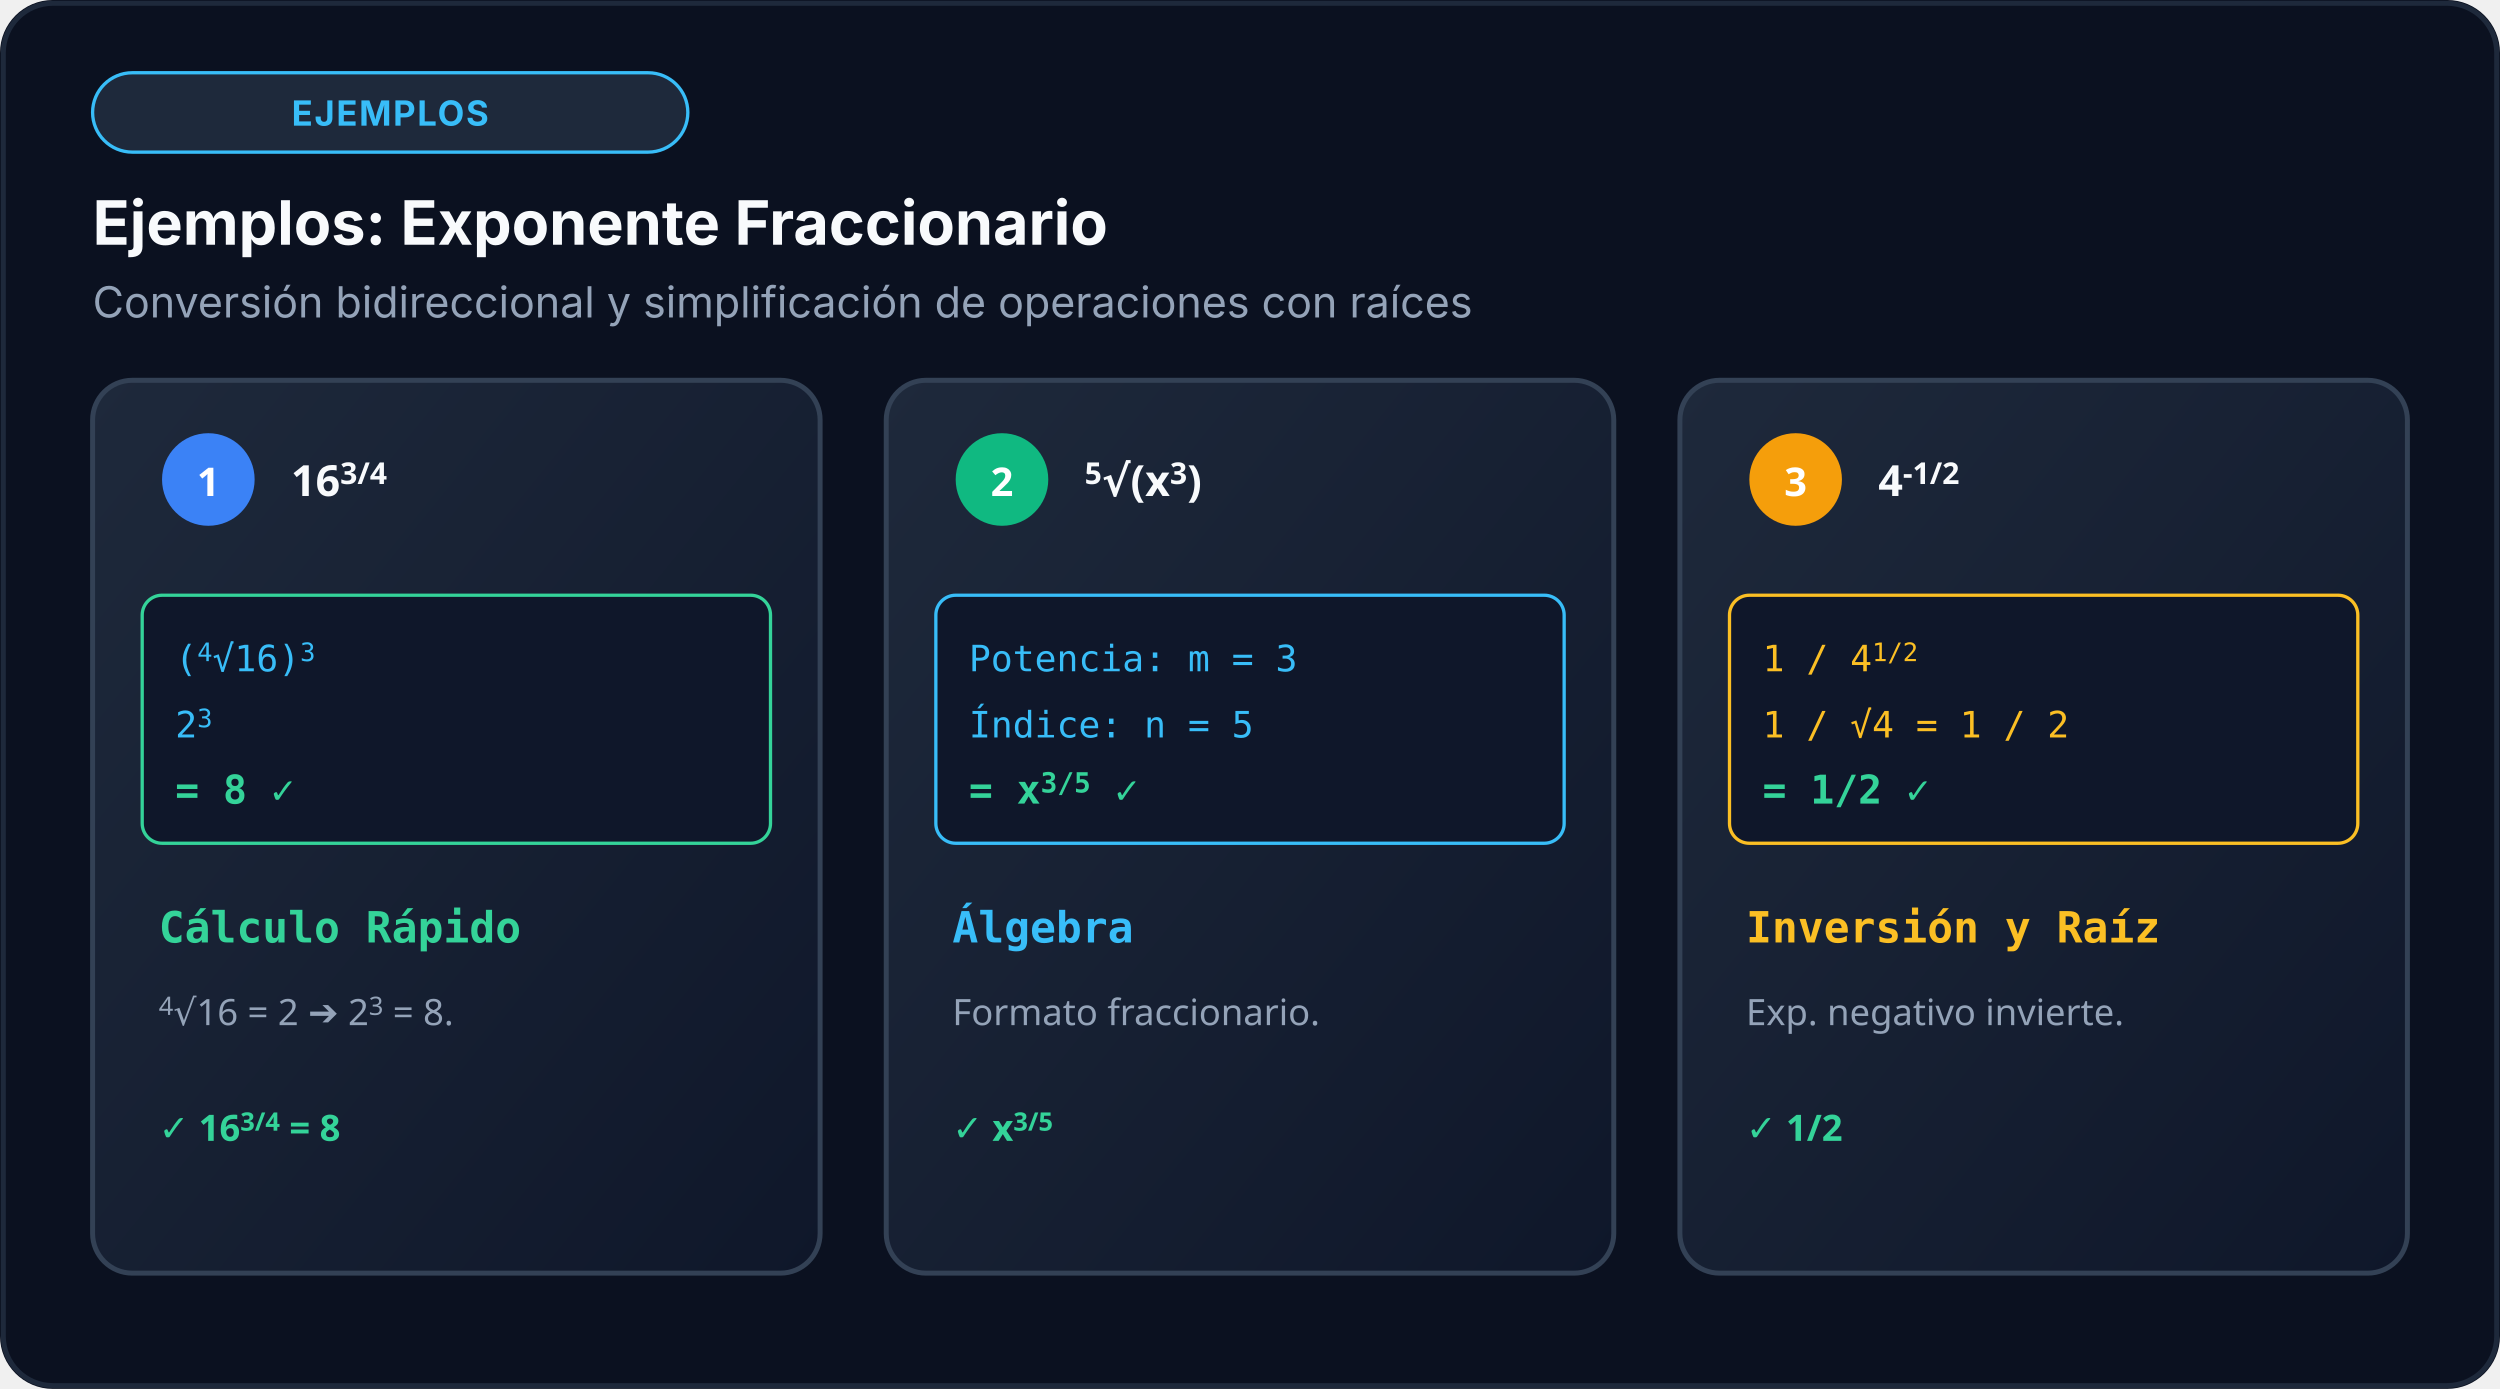
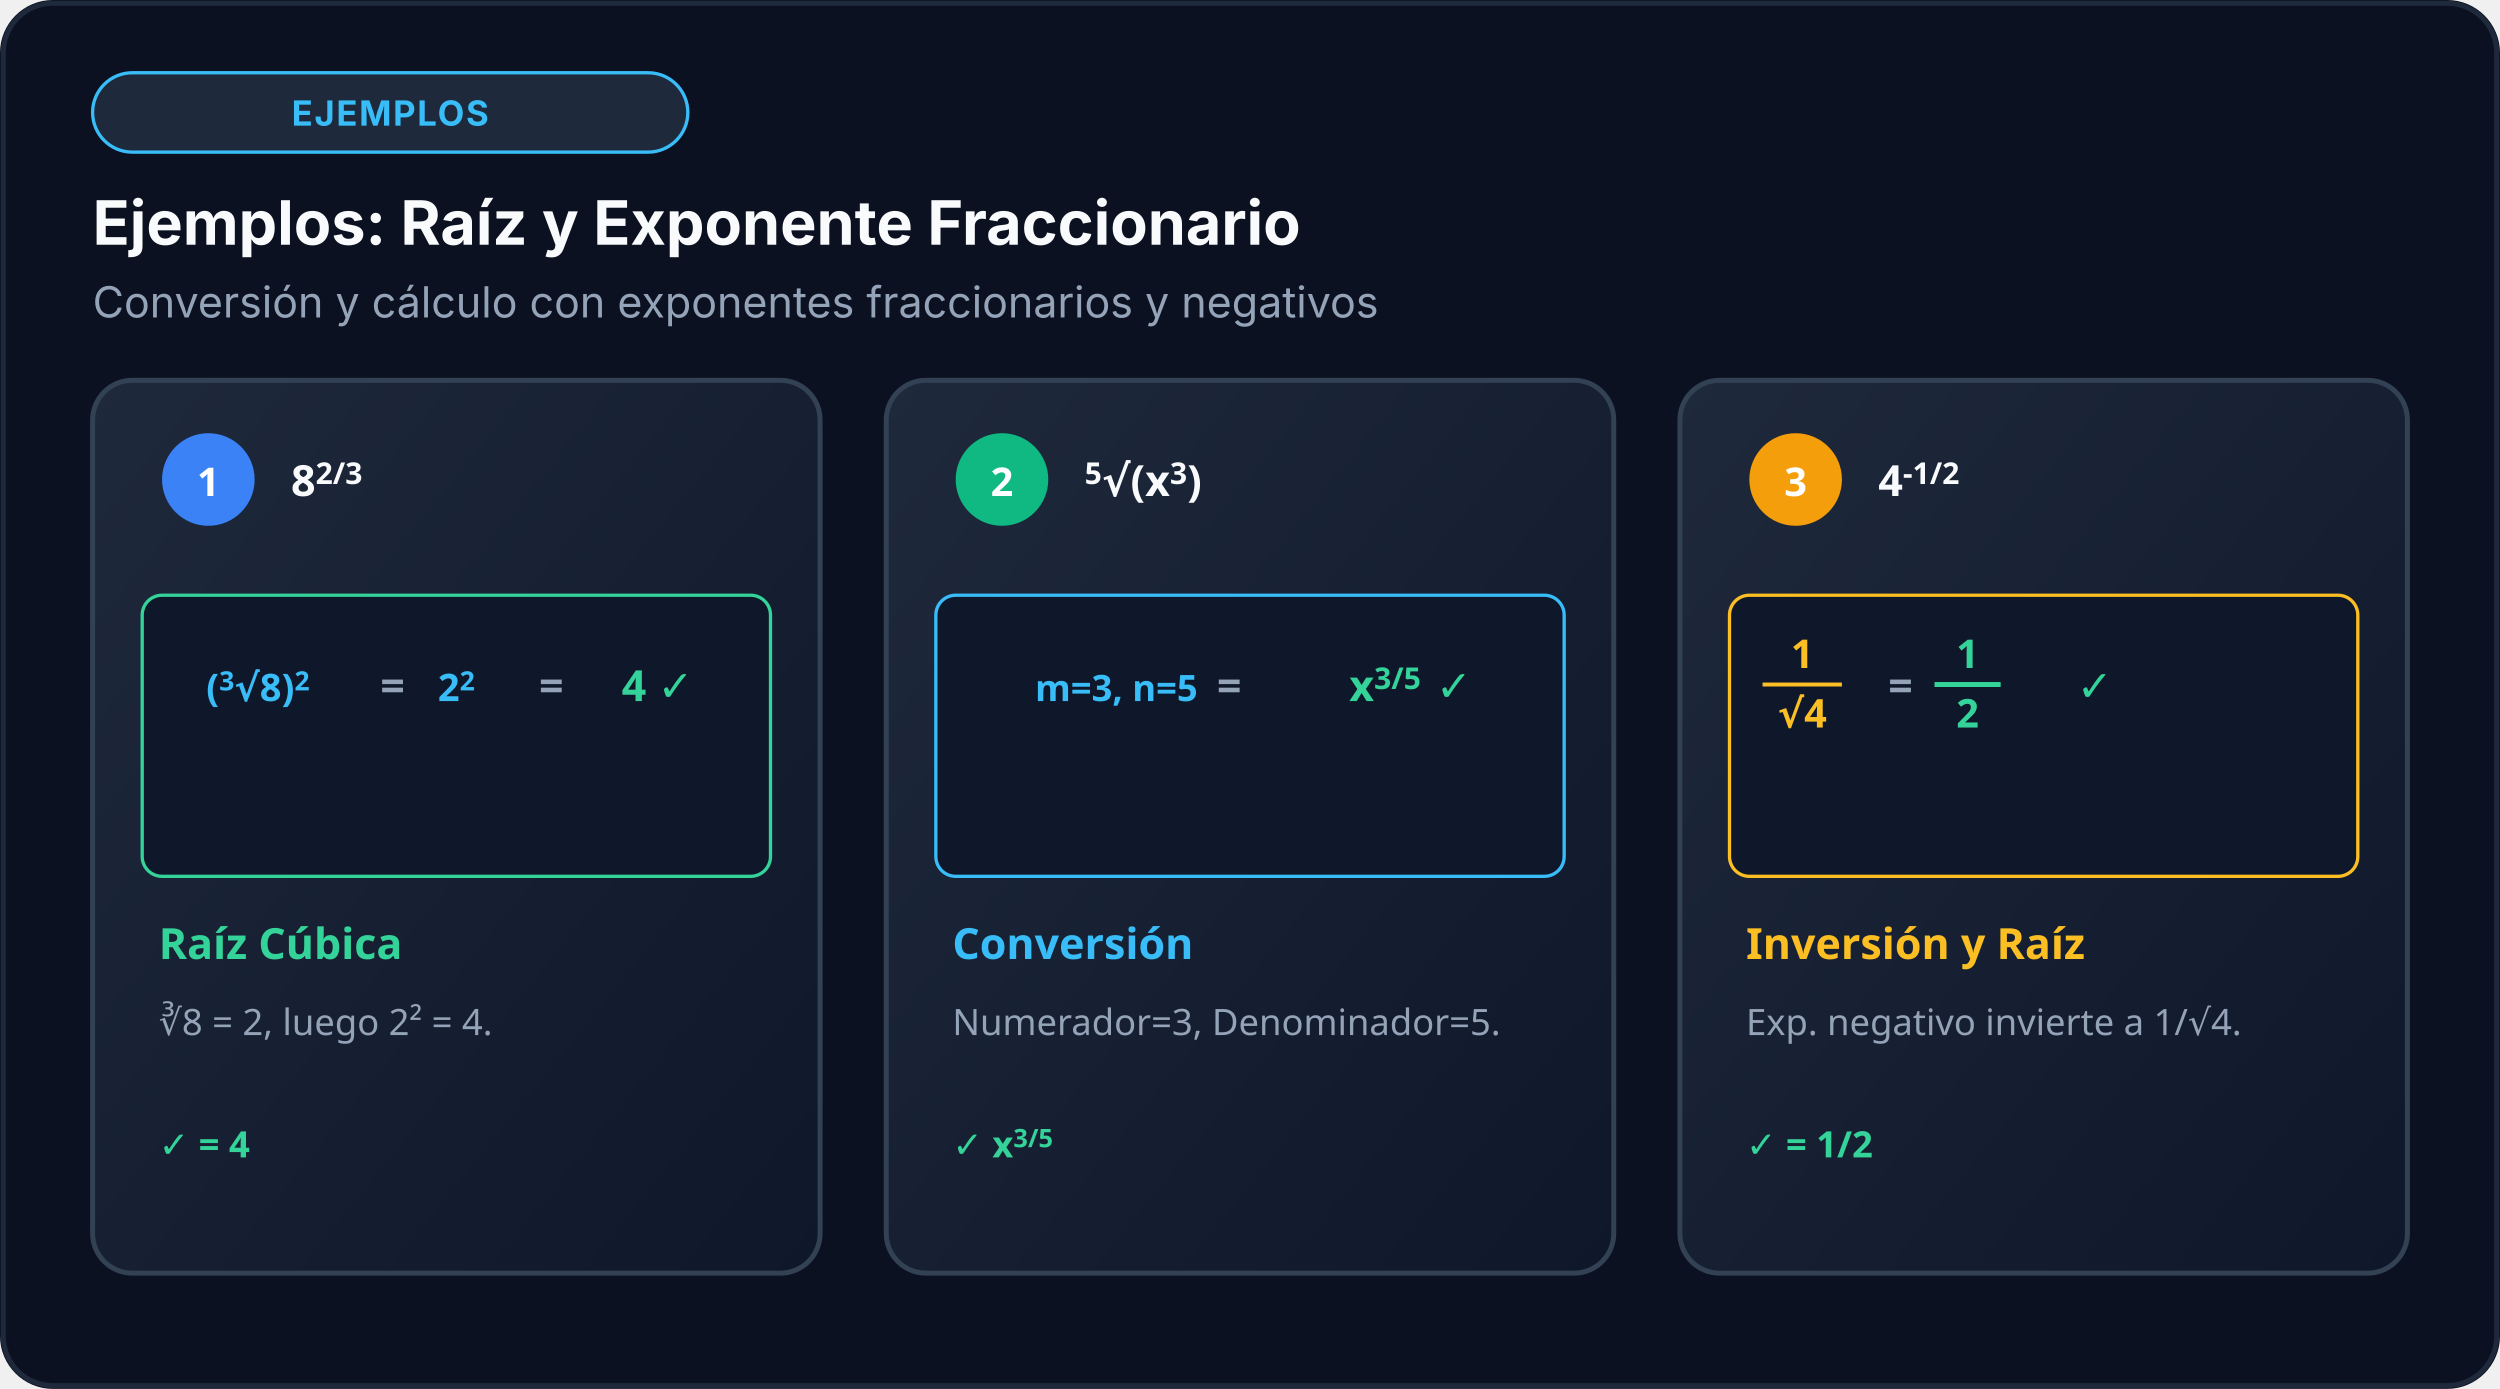
<svg xmlns="http://www.w3.org/2000/svg" viewBox="0 0 756 420" width="100%" height="100%">
  <defs>
    <linearGradient id="cardGrad" x1="0%" y1="0%" x2="100%" y2="100%">
      <stop offset="0%" stop-color="#1e293b" />
      <stop offset="100%" stop-color="#0f172a" />
    </linearGradient>
    <filter id="shadow" x="-4%" y="-4%" width="108%" height="112%">
      <feDropShadow dx="0" dy="3" stdDeviation="4" flood-color="#000000" flood-opacity="0.3" />
    </filter>
  </defs>
  <rect width="756" height="420" rx="16" fill="#0b1120" />
  <rect x="1" y="1" width="754" height="418" rx="15" fill="none" stroke="#1e293b" stroke-width="1.5" />
  <g transform="translate(28, 22)">
    <rect x="0" y="0" width="180" height="24" rx="12" fill="#1e293b" stroke="#38bdf8" stroke-width="1" />
    <text x="90" y="16" fill="#38bdf8" font-family="system-ui, -apple-system, sans-serif" font-size="10.5" font-weight="700" text-anchor="middle" letter-spacing="0.5">EJEMPLOS</text>
-     <text x="0" y="52" fill="#f8fafc" font-family="system-ui, -apple-system, sans-serif" font-size="18.5" font-weight="700">Ejemplos: Exponente Fraccionario</text>
-     <text x="0" y="74" fill="#94a3b8" font-family="system-ui, -apple-system, sans-serif" font-size="13">Conversión bidireccional y simplificación de operaciones con raíces</text>
+     <text x="0" y="52" fill="#f8fafc" font-family="system-ui, -apple-system, sans-serif" font-size="18.5" font-weight="700">Ejemplos: Raíz y Exponente Fraccionario</text>
+     <text x="0" y="74" fill="#94a3b8" font-family="system-ui, -apple-system, sans-serif" font-size="13">Conversión y cálculo con exponentes fraccionarios y negativos</text>
  </g>
  <g transform="translate(28, 115)">
    <g transform="translate(0, 0)">
      <rect width="220" height="270" rx="12" fill="url(#cardGrad)" stroke="#334155" stroke-width="1.5" />
      <circle cx="35" cy="30" r="14" fill="#3b82f6" />
      <text x="35" y="35" fill="#ffffff" font-family="system-ui, sans-serif" font-size="12" font-weight="700" text-anchor="middle">1</text>
-       <text x="60" y="35" fill="#f8fafc" font-family="system-ui, sans-serif" font-size="13" font-weight="700">16<tspan baseline-shift="super" font-size="70%">3/4</tspan>
+       <text x="60" y="35" fill="#f8fafc" font-family="system-ui, sans-serif" font-size="13" font-weight="700">8<tspan baseline-shift="super" font-size="70%">2/3</tspan>
      </text>
-       <rect x="15" y="65" width="190" height="75" rx="6" fill="#0f172a" stroke="#34d399" />
-       <text x="25" y="88" fill="#38bdf8" font-family="monospace" font-size="11">(<tspan baseline-shift="super" font-size="70%">4</tspan>√16)<tspan baseline-shift="super" font-size="70%">3</tspan>
-       </text>
-       <text x="25" y="108" fill="#38bdf8" font-family="monospace" font-size="11">2<tspan baseline-shift="super" font-size="70%">3</tspan>
-       </text>
-       <text x="25" y="128" fill="#34d399" font-family="monospace" font-size="12" font-weight="700">= 8 ✓</text>
-       <text x="20" y="170" fill="#34d399" font-family="monospace" font-size="13" font-weight="700">Cálculo Rápido</text>
-       <text x="20" y="195" fill="#94a3b8" font-family="system-ui, sans-serif" font-size="11">
-         <tspan baseline-shift="super" font-size="70%">4</tspan>√16 = 2 ➔ 2<tspan baseline-shift="super" font-size="70%">3</tspan> = 8.</text>
-       <text x="20" y="230" fill="#34d399" font-family="system-ui, sans-serif" font-size="11" font-weight="600">✓ 16<tspan baseline-shift="super" font-size="70%">3/4</tspan> = 8</text>
+       <rect x="15" y="65" width="190" height="85" rx="6" fill="#0f172a" stroke="#34d399" />
+       <g transform="translate(25, 92)">
+         <text x="25" y="5" fill="#38bdf8" font-family="system-ui, sans-serif" font-size="11.5" font-weight="700" text-anchor="middle">(<tspan baseline-shift="super" font-size="70%">3</tspan>√8)<tspan baseline-shift="super" font-size="70%">2</tspan>
+         </text>
+         <text x="62" y="5" fill="#94a3b8" font-family="system-ui, sans-serif" font-size="13" font-weight="700">=</text>
+         <text x="85" y="5" fill="#38bdf8" font-family="system-ui, sans-serif" font-size="11.5" font-weight="700" text-anchor="middle">2<tspan baseline-shift="super" font-size="70%">2</tspan>
+         </text>
+         <text x="110" y="5" fill="#94a3b8" font-family="system-ui, sans-serif" font-size="13" font-weight="700">=</text>
+         <text x="135" y="5" fill="#34d399" font-family="system-ui, sans-serif" font-size="13" font-weight="700">4 ✓</text>
+       </g>
+       <text x="20" y="175" fill="#34d399" font-family="system-ui, sans-serif" font-size="13" font-weight="700">Raíz Cúbica</text>
+       <text x="20" y="198" fill="#94a3b8" font-family="system-ui, sans-serif" font-size="11">∛8 = 2, luego 2² = 4.</text>
+       <text x="20" y="235" fill="#34d399" font-family="system-ui, sans-serif" font-size="11" font-weight="600">✓ = 4</text>
    </g>
    <g transform="translate(240, 0)">
      <rect width="220" height="270" rx="12" fill="url(#cardGrad)" stroke="#334155" stroke-width="1.5" />
      <circle cx="35" cy="30" r="14" fill="#10b981" />
      <text x="35" y="35" fill="#ffffff" font-family="system-ui, sans-serif" font-size="12" font-weight="700" text-anchor="middle">2</text>
      <text x="60" y="35" fill="#f8fafc" font-family="system-ui, sans-serif" font-size="13" font-weight="700">
        <tspan baseline-shift="super" font-size="70%">5</tspan>√(x<tspan baseline-shift="super" font-size="70%">3</tspan>)</text>
-       <rect x="15" y="65" width="190" height="75" rx="6" fill="#0f172a" stroke="#38bdf8" />
-       <text x="25" y="88" fill="#38bdf8" font-family="monospace" font-size="11">Potencia: m = 3</text>
-       <text x="25" y="108" fill="#38bdf8" font-family="monospace" font-size="11">Índice: n = 5</text>
-       <text x="25" y="128" fill="#34d399" font-family="monospace" font-size="12" font-weight="700">= x<tspan baseline-shift="super" font-size="70%">3/5</tspan> ✓</text>
-       <text x="20" y="170" fill="#38bdf8" font-family="monospace" font-size="13" font-weight="700">Álgebra</text>
-       <text x="20" y="195" fill="#94a3b8" font-family="system-ui, sans-serif" font-size="11">Formato fraccionario.</text>
-       <text x="20" y="230" fill="#34d399" font-family="system-ui, sans-serif" font-size="11" font-weight="600">✓ x<tspan baseline-shift="super" font-size="70%">3/5</tspan>
+       <rect x="15" y="65" width="190" height="85" rx="6" fill="#0f172a" stroke="#38bdf8" />
+       <g transform="translate(25, 92)">
+         <text x="20" y="5" fill="#38bdf8" font-family="system-ui, sans-serif" font-size="11" font-weight="700">m=3, n=5</text>
+         <text x="75" y="5" fill="#94a3b8" font-family="system-ui, sans-serif" font-size="13" font-weight="700">=</text>
+         <text x="115" y="5" fill="#34d399" font-family="system-ui, sans-serif" font-size="13" font-weight="700">x<tspan baseline-shift="super" font-size="70%">3/5</tspan> ✓</text>
+       </g>
+       <text x="20" y="175" fill="#38bdf8" font-family="system-ui, sans-serif" font-size="13" font-weight="700">Conversión</text>
+       <text x="20" y="198" fill="#94a3b8" font-family="system-ui, sans-serif" font-size="11">Numerador=3, Denominador=5.</text>
+       <text x="20" y="235" fill="#34d399" font-family="system-ui, sans-serif" font-size="11" font-weight="600">✓ x<tspan baseline-shift="super" font-size="70%">3/5</tspan>
      </text>
    </g>
    <g transform="translate(480, 0)">
      <rect width="220" height="270" rx="12" fill="url(#cardGrad)" stroke="#334155" stroke-width="1.5" />
      <circle cx="35" cy="30" r="14" fill="#f59e0b" />
      <text x="35" y="35" fill="#ffffff" font-family="system-ui, sans-serif" font-size="12" font-weight="700" text-anchor="middle">3</text>
      <text x="60" y="35" fill="#f8fafc" font-family="system-ui, sans-serif" font-size="13" font-weight="700">4<tspan baseline-shift="super" font-size="70%">-1/2</tspan>
      </text>
-       <rect x="15" y="65" width="190" height="75" rx="6" fill="#0f172a" stroke="#fbbf24" />
-       <text x="25" y="88" fill="#fbbf24" font-family="monospace" font-size="11">1 / 4<tspan baseline-shift="super" font-size="70%">1/2</tspan>
-       </text>
-       <text x="25" y="108" fill="#fbbf24" font-family="monospace" font-size="11">1 / √4 = 1 / 2</text>
-       <text x="25" y="128" fill="#34d399" font-family="monospace" font-size="12" font-weight="700">= 1/2 ✓</text>
-       <text x="20" y="170" fill="#fbbf24" font-family="monospace" font-size="13" font-weight="700">Inversión y Raíz</text>
-       <text x="20" y="195" fill="#94a3b8" font-family="system-ui, sans-serif" font-size="11">Exp. negativo invierte.</text>
-       <text x="20" y="230" fill="#34d399" font-family="system-ui, sans-serif" font-size="11" font-weight="600">✓ 1/2</text>
+       <rect x="15" y="65" width="190" height="85" rx="6" fill="#0f172a" stroke="#fbbf24" />
+       <g transform="translate(25, 92)">
+         <text x="12" y="-5" fill="#fbbf24" font-family="system-ui, sans-serif" font-size="12" font-weight="700" text-anchor="middle">1</text>
+         <line x1="0" y1="0" x2="24" y2="0" stroke="#fbbf24" stroke-width="1.2" />
+         <text x="12" y="13" fill="#fbbf24" font-family="system-ui, sans-serif" font-size="12" font-weight="700" text-anchor="middle">√4</text>
+         <text x="38" y="5" fill="#94a3b8" font-family="system-ui, sans-serif" font-size="13" font-weight="700">=</text>
+         <text x="62" y="-5" fill="#34d399" font-family="system-ui, sans-serif" font-size="12" font-weight="700" text-anchor="middle">1</text>
+         <line x1="52" y1="0" x2="72" y2="0" stroke="#34d399" stroke-width="1.5" />
+         <text x="62" y="13" fill="#34d399" font-family="system-ui, sans-serif" font-size="12" font-weight="700" text-anchor="middle">2</text>
+         <text x="95" y="5" fill="#34d399" font-family="system-ui, sans-serif" font-size="13" font-weight="700">✓</text>
+       </g>
+       <text x="20" y="175" fill="#fbbf24" font-family="system-ui, sans-serif" font-size="13" font-weight="700">Inversión y Raíz</text>
+       <text x="20" y="198" fill="#94a3b8" font-family="system-ui, sans-serif" font-size="11">Exp. negativo invierte a 1/√4.</text>
+       <text x="20" y="235" fill="#34d399" font-family="system-ui, sans-serif" font-size="11" font-weight="600">✓ = 1/2</text>
    </g>
  </g>
</svg>
